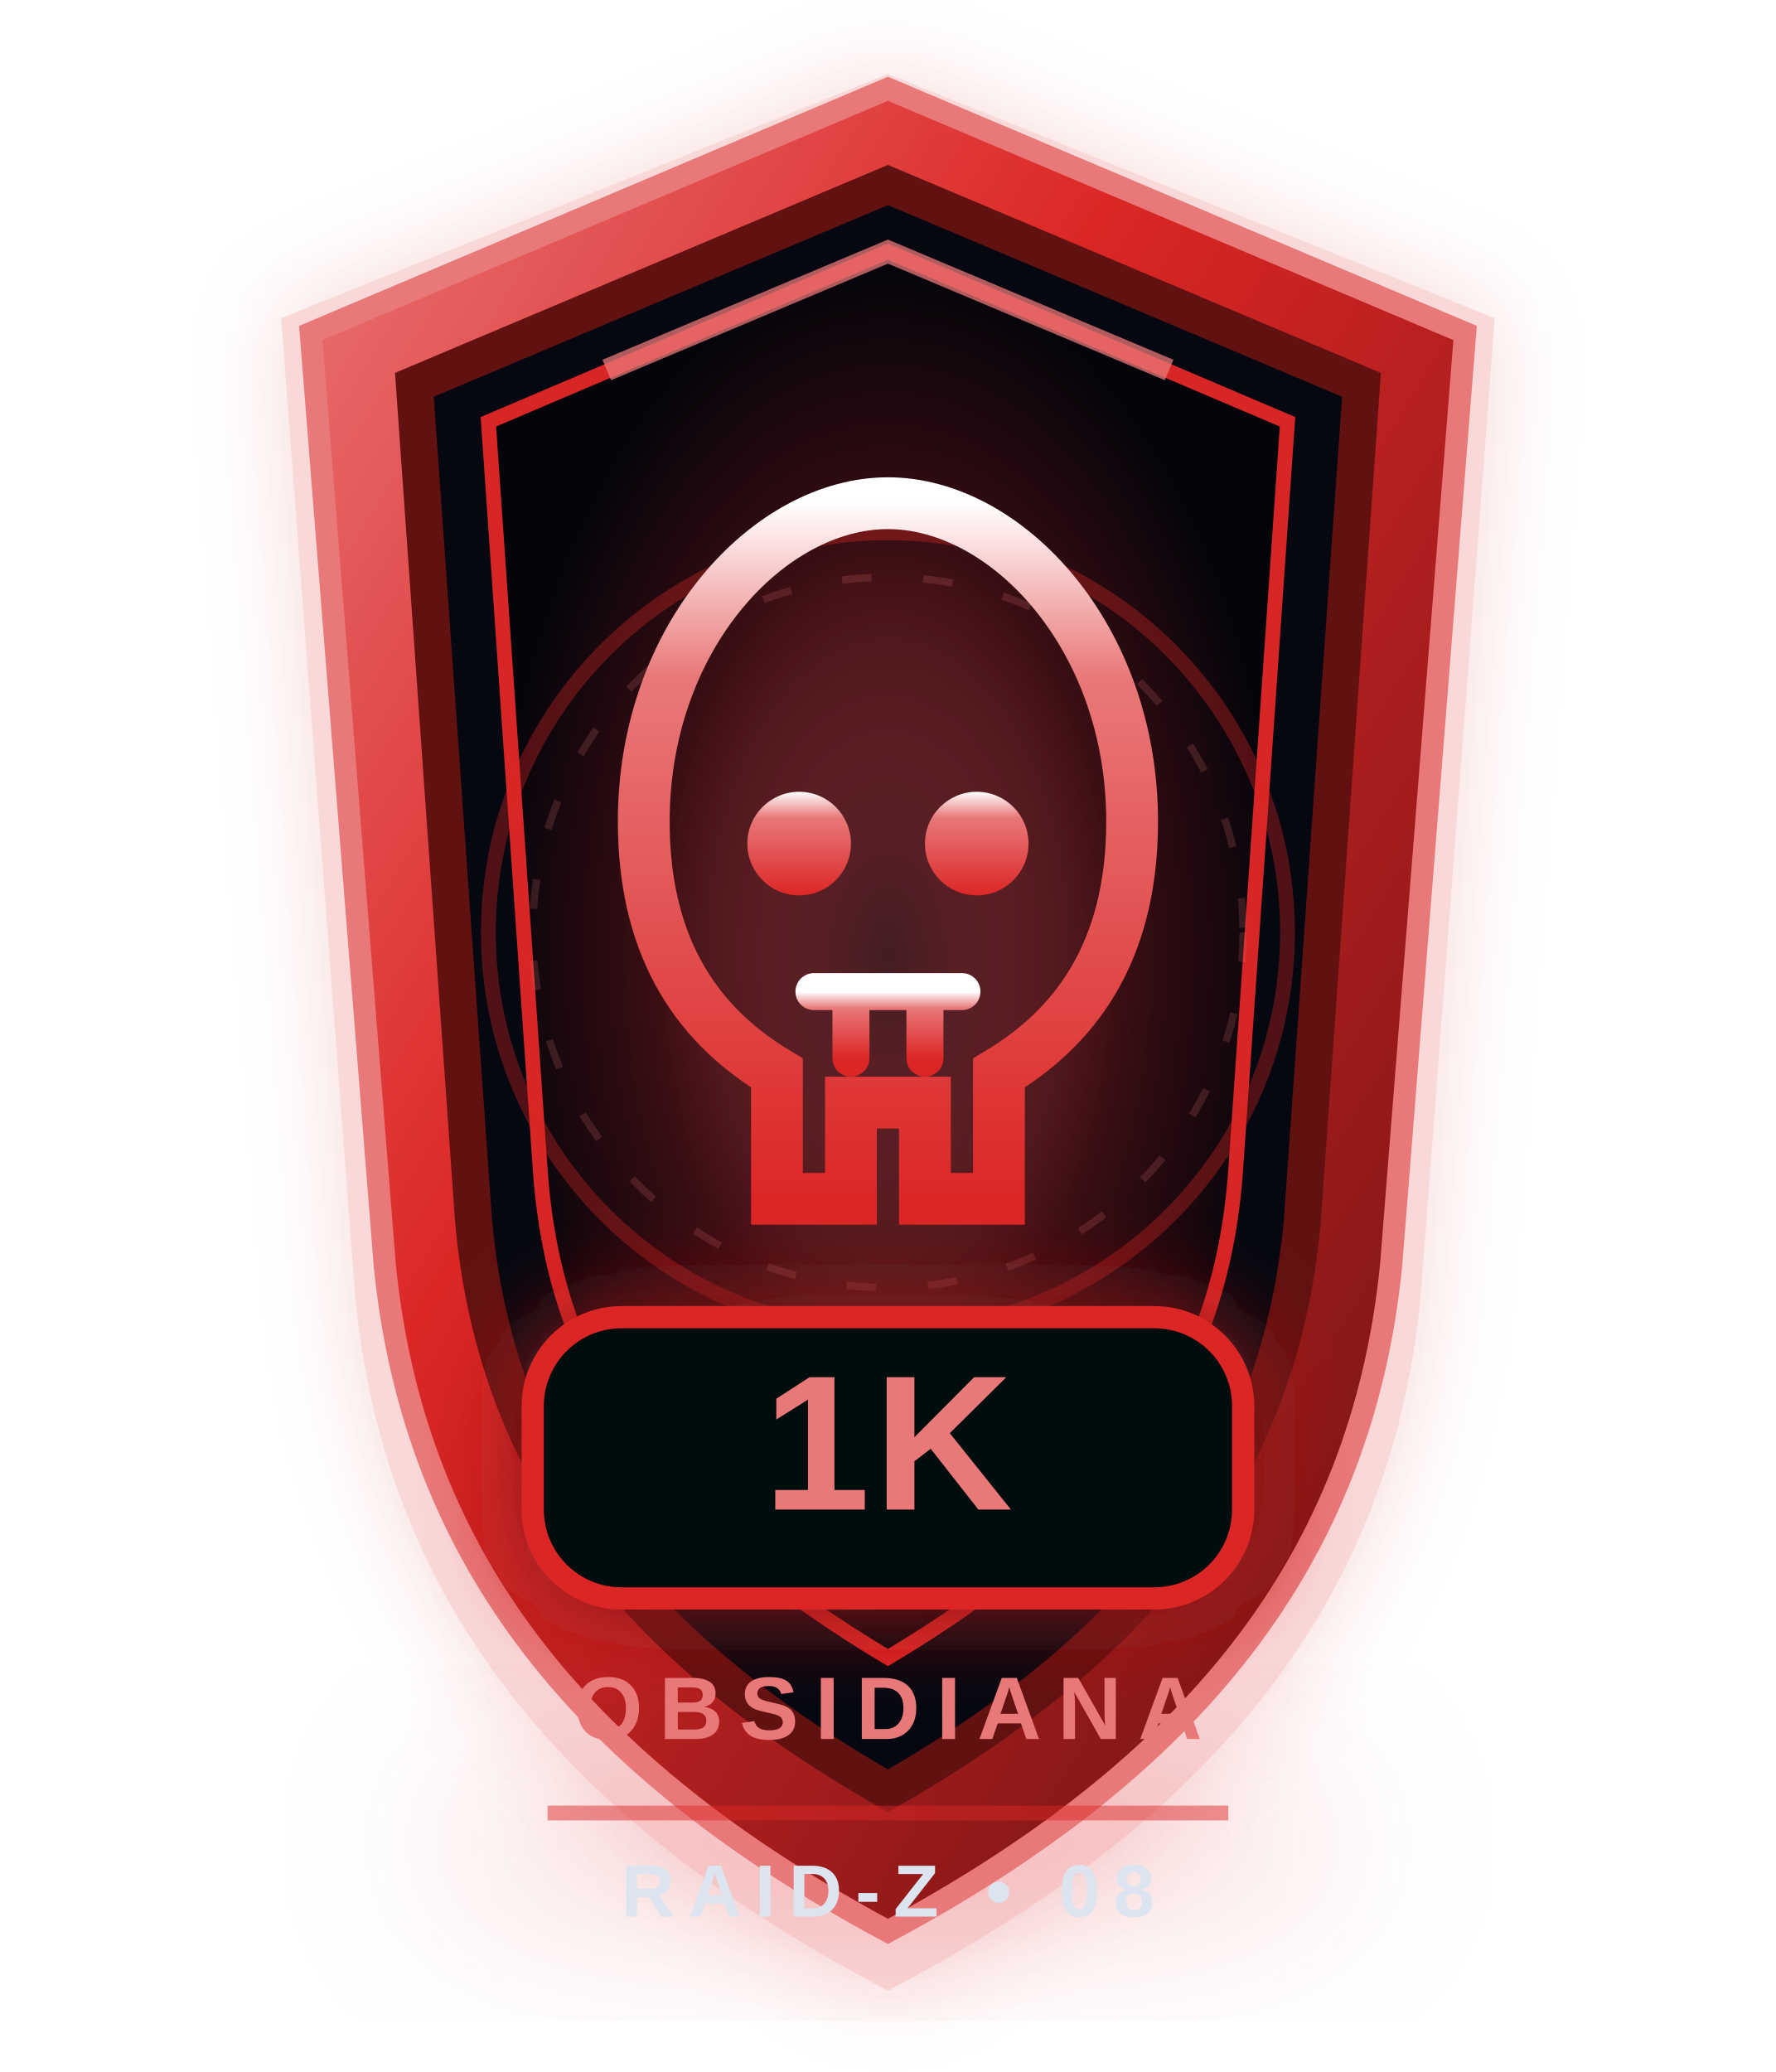
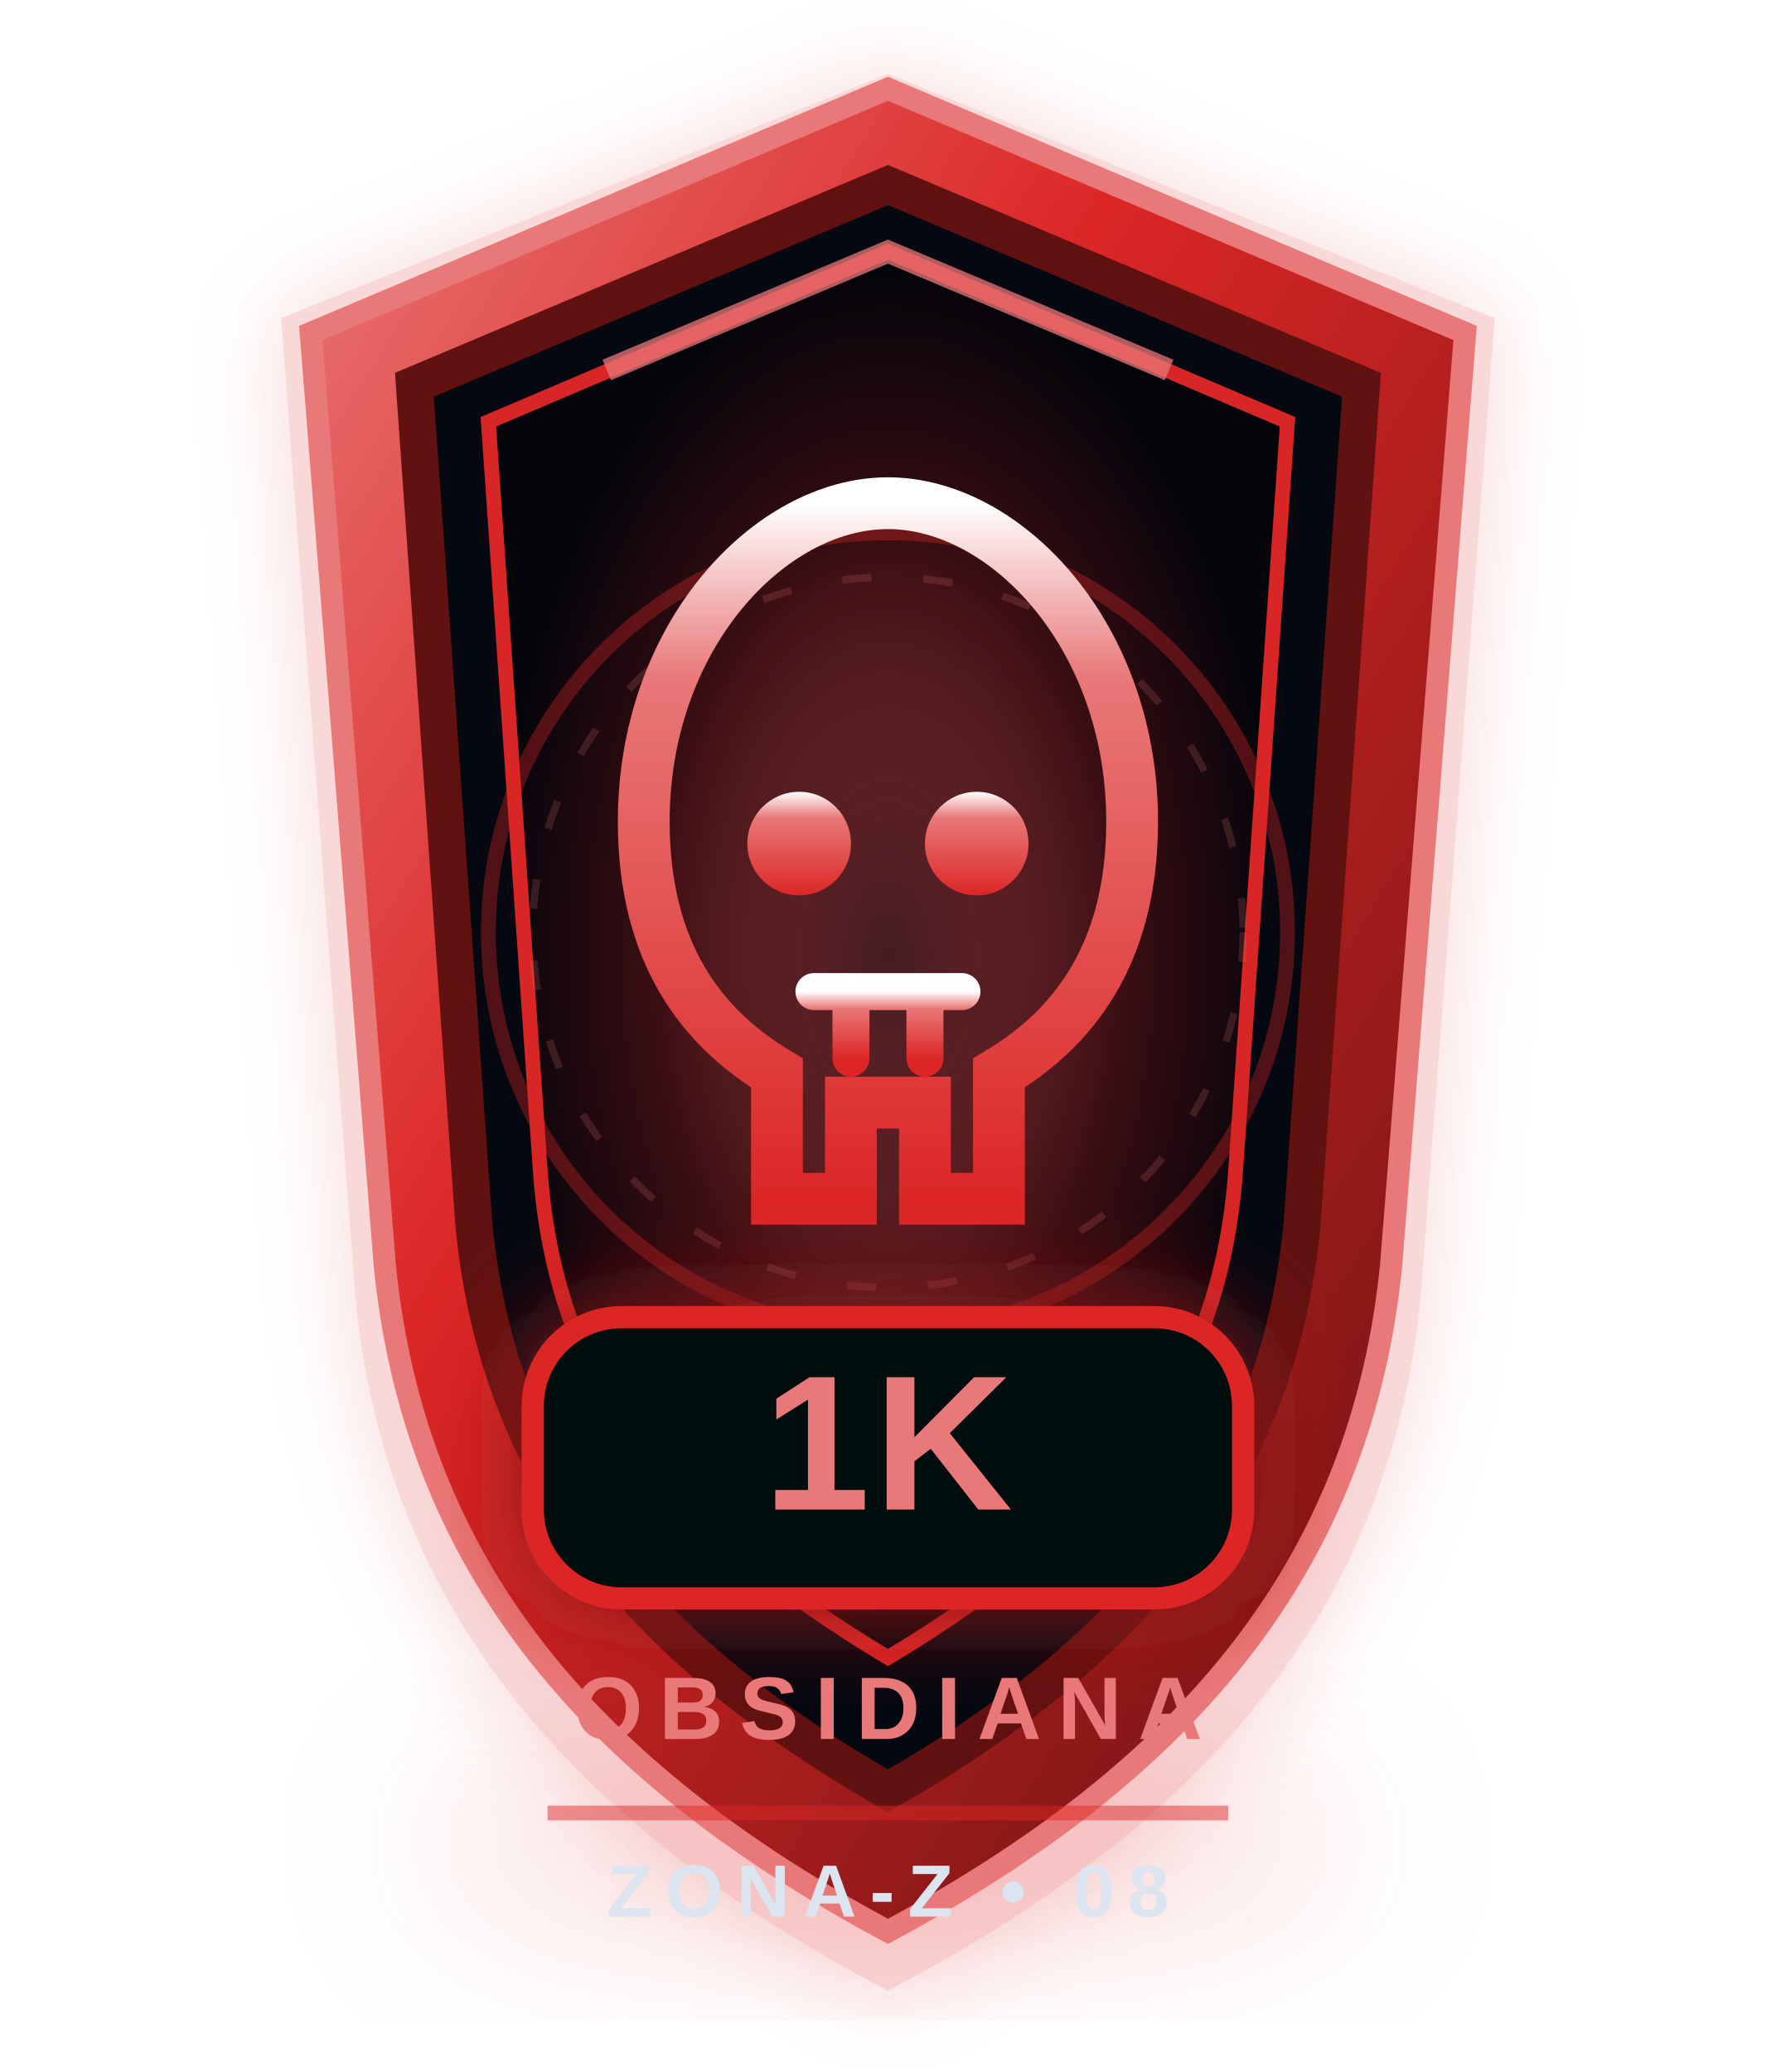
<svg xmlns="http://www.w3.org/2000/svg" width="240" height="280" viewBox="0 0 240 280" role="img" aria-label="Apocalipse">
  <defs>
    <linearGradient id="shield" x1="0" y1="0" x2="1" y2="1">
      <stop offset="0" stop-color="#e97878" />
      <stop offset=".38" stop-color="#dc2626" />
      <stop offset="1" stop-color="#621111" />
    </linearGradient>
    <linearGradient id="glow" x1="0" y1="0" x2="0" y2="1">
      <stop offset="0" stop-color="#fff" />
      <stop offset=".25" stop-color="#e97878" />
      <stop offset="1" stop-color="#dc2626" />
    </linearGradient>
    <radialGradient id="core">
      <stop offset="0" stop-color="#e24d4d" stop-opacity=".28" />
      <stop offset=".58" stop-color="#3f0e12" stop-opacity=".95" />
      <stop offset="1" stop-color="#02040a" />
    </radialGradient>
    <filter id="shadow" x="-70%" y="-70%" width="240%" height="240%">
      <feGaussianBlur stdDeviation="6" result="b" />
      <feMerge>
        <feMergeNode in="b" />
        <feMergeNode in="SourceGraphic" />
      </feMerge>
    </filter>
    <filter id="soft" x="-50%" y="-50%" width="200%" height="200%">
      <feGaussianBlur stdDeviation="12" />
    </filter>
  </defs>
  <ellipse cx="120" cy="249" rx="62" ry="12" fill="#dc2626" opacity=".18" filter="url(#soft)" />
  <path d="M120 10 202 43l-10 132c-4 43-30 72-72 94-42-22-68-51-72-94L38 43Z" fill="#dc2626" opacity=".18" filter="url(#shadow)" />
  <path d="M120 12 198 45l-10 126c-4 40-27 68-68 90-41-22-64-50-68-90L42 45Z" fill="url(#shield)" stroke="#e97878" stroke-width="3" />
  <path d="M120 25 184 52l-8 113c-3 33-21 57-56 77-35-20-53-44-56-77L56 52Z" fill="#050810" stroke="#621111" stroke-width="5" />
  <path d="M120 34 174 57l-7 101c-2 29-17 48-47 66-30-18-45-37-47-66L66 57Z" fill="url(#core)" stroke="#dc2626" stroke-width="2" opacity=".98" />
  <path d="M82 50 120 34l38 16" fill="none" stroke="#e97878" stroke-width="3" opacity=".75" />
  <circle cx="120" cy="126" r="54" fill="none" stroke="#dc2626" stroke-width="2" opacity=".35" />
  <circle cx="120" cy="126" r="48" fill="none" stroke="#e97878" stroke-width="1" opacity=".18" stroke-dasharray="4 7" />
  <g transform="translate(120 126)">
    <path d="M-33-15c0-25 17-43 33-43s33 18 33 43c0 18-8 28-18 34v17h-10v-13h-10v13h-10V19c-10-6-18-16-18-34Z" fill="none" stroke="url(#glow)" stroke-width="7" />
    <circle cx="-12" cy="-12" r="7" fill="url(#glow)" />
    <circle cx="12" cy="-12" r="7" fill="url(#glow)" />
    <path d="M-10 8h20M-5 8v9M5 8v9" stroke="url(#glow)" stroke-width="5" stroke-linecap="round" />
  </g>
  <g filter="url(#shadow)">
    <rect x="72" y="178" width="96" height="38" rx="12" fill="#05070c" stroke="#dc2626" stroke-width="3" />
    <text x="120" y="204" fill="#e97878" text-anchor="middle" font-family="Arial Black,Arial,sans-serif" font-size="26" font-weight="900" letter-spacing=".5">1K</text>
  </g>
  <text x="120" y="235" fill="#e97878" text-anchor="middle" font-family="Arial,Helvetica,sans-serif" font-size="12" font-weight="900" letter-spacing="2.2">OBSIDIANA</text>
  <path d="M74 245h92" stroke="#dc2626" stroke-width="2" opacity=".48" />
-   <text x="120" y="259" fill="#dbe4ef" text-anchor="middle" font-family="Arial,Helvetica,sans-serif" font-size="10" font-weight="800" letter-spacing="1.8">RAID-Z • 08</text>
+   <text x="120" y="259" fill="#dbe4ef" text-anchor="middle" font-family="Arial,Helvetica,sans-serif" font-size="10" font-weight="800" letter-spacing="1.8">ZONA-Z • 08</text>
</svg>
